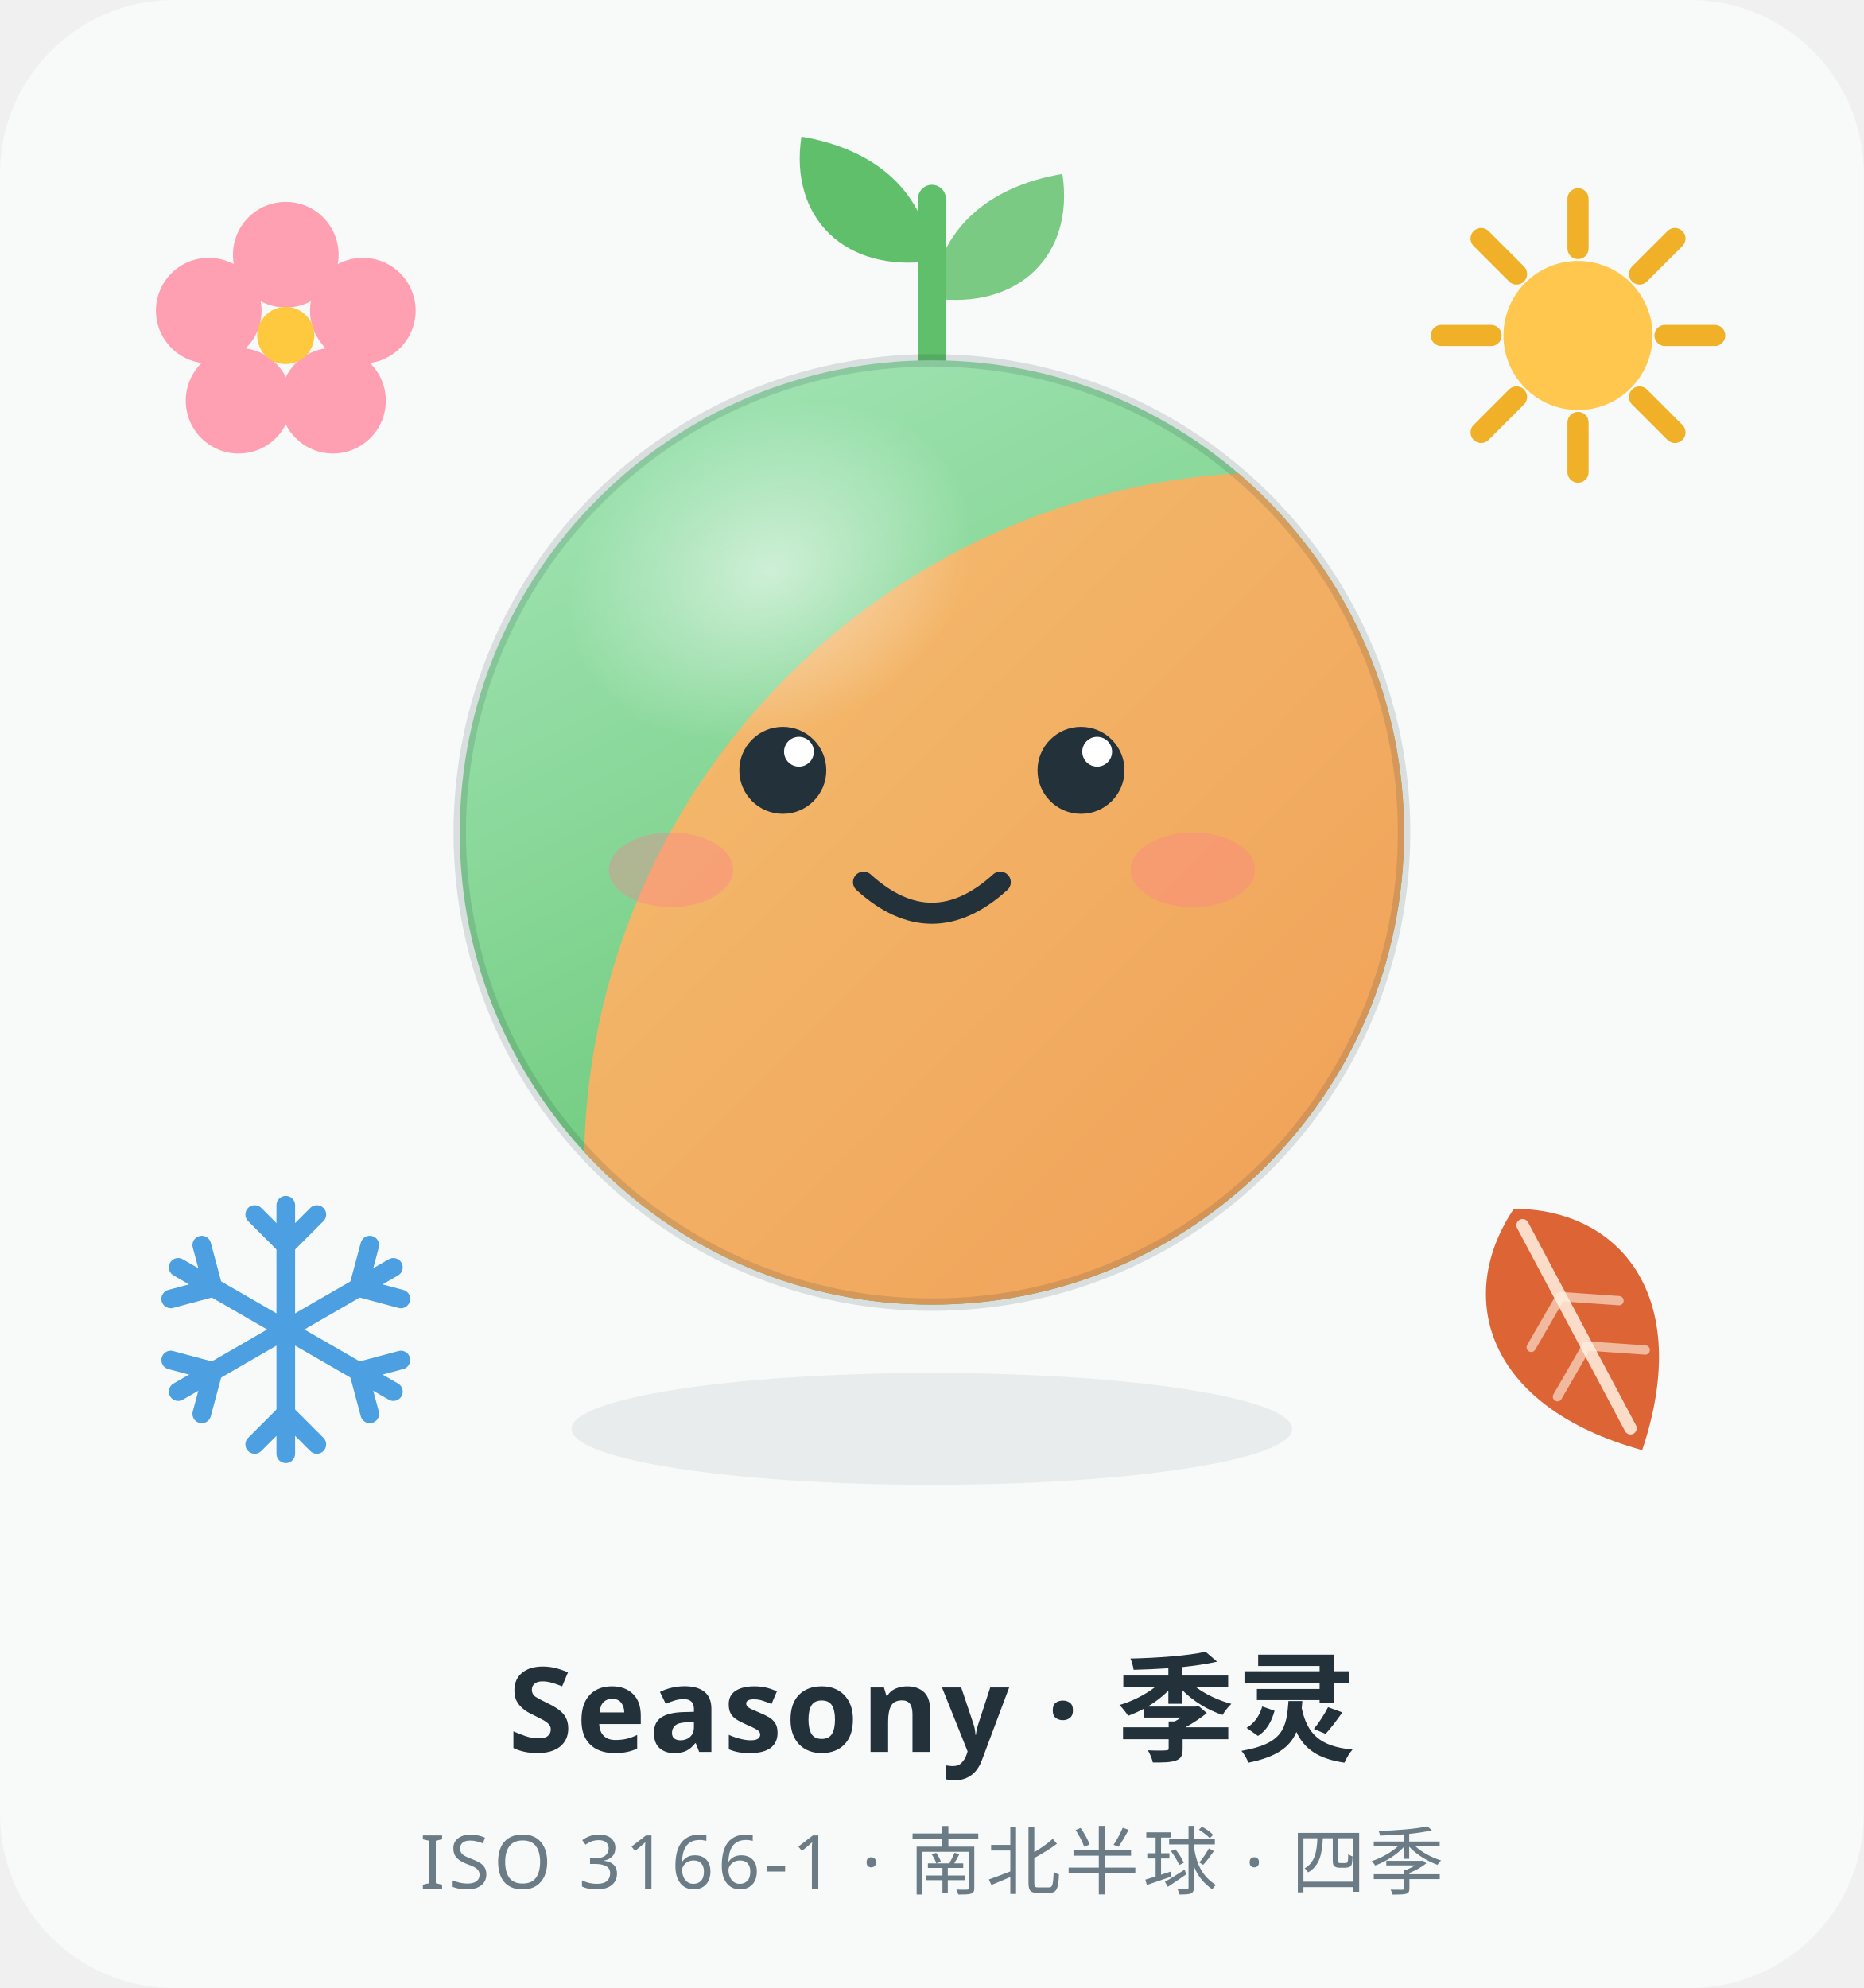
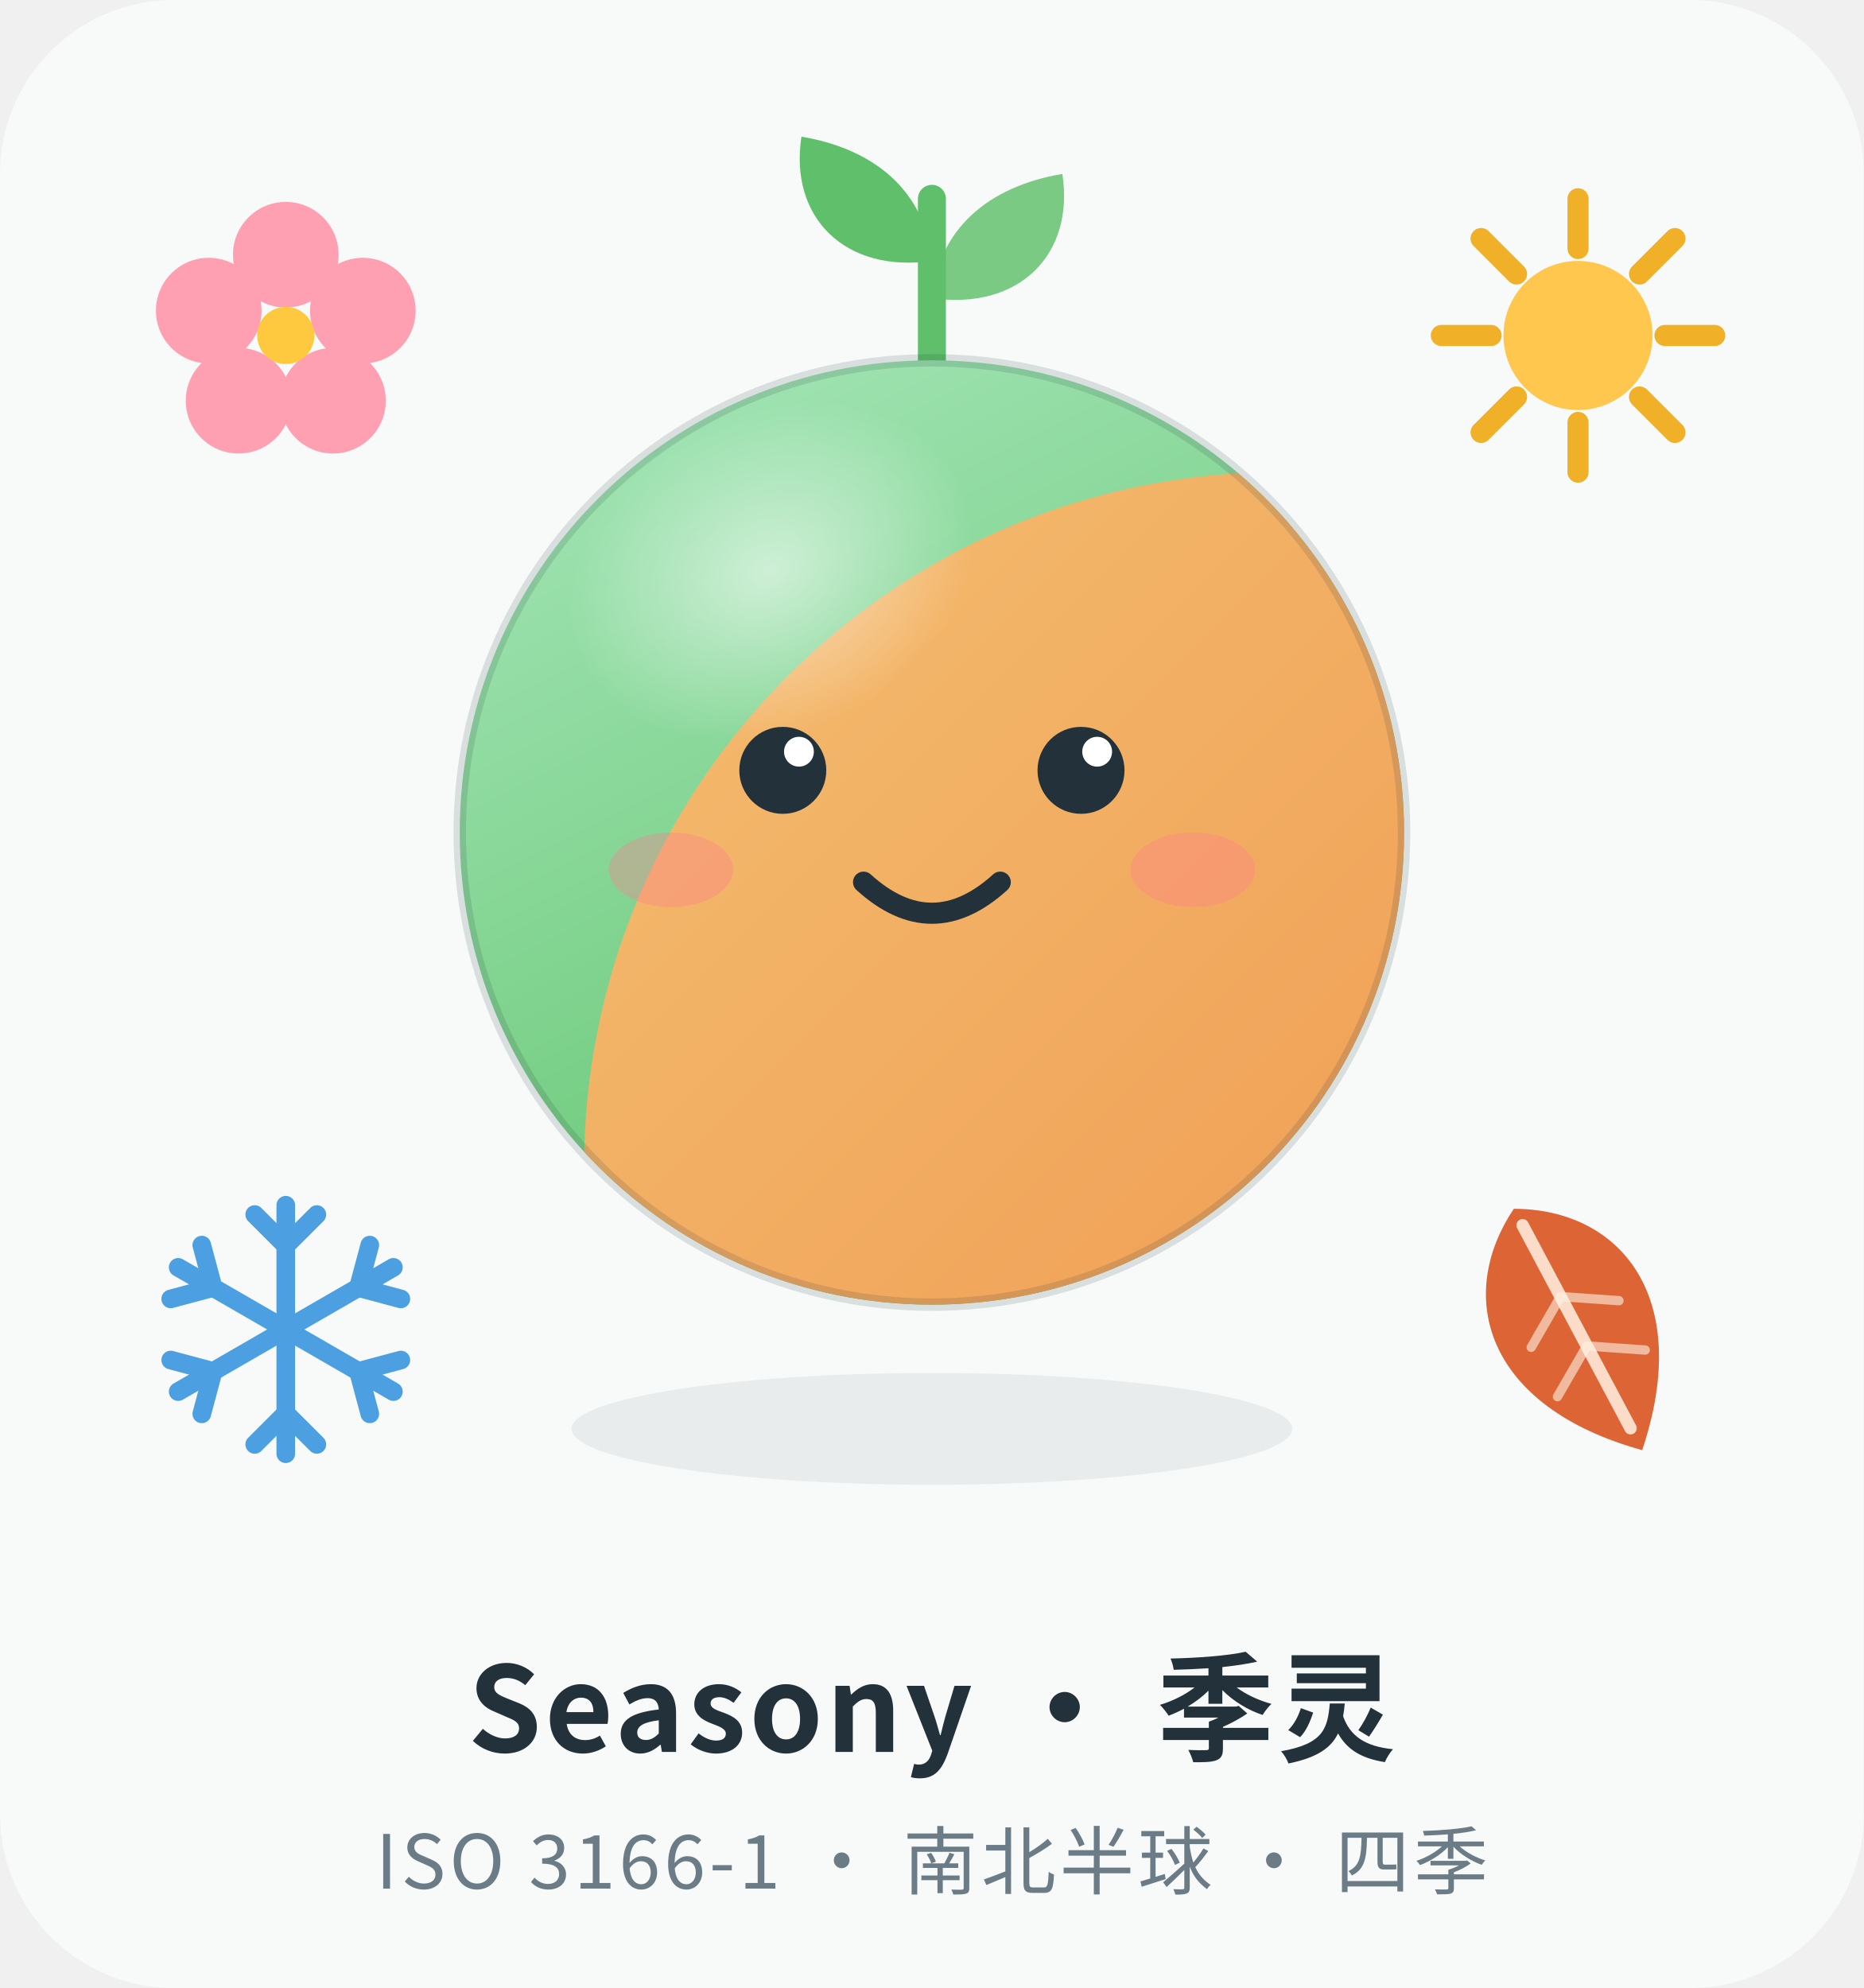
<svg xmlns="http://www.w3.org/2000/svg" viewBox="0 0 300 320" width="300" height="320" role="img" aria-labelledby="seasony-title seasony-desc">
  <defs>
    <linearGradient id="g-spring" x1="0" y1="0" x2="0.5" y2="1">
      <stop offset="0" stop-color="#A8E7BC" />
      <stop offset="1" stop-color="#62C46D" />
    </linearGradient>
    <linearGradient id="g-autumn" x1="1" y1="1" x2="0.1" y2="0.1">
      <stop offset="0" stop-color="#EE8A44" />
      <stop offset="1" stop-color="#F3B96C" />
    </linearGradient>
    <radialGradient id="g-gloss" cx="50%" cy="50%" r="50%">
      <stop offset="0" stop-color="#FFFFFF" stop-opacity=".55" />
      <stop offset="1" stop-color="#FFFFFF" stop-opacity="0" />
    </radialGradient>
    <clipPath id="clip-body">
      <circle cx="150" cy="134" r="76" />
    </clipPath>
    <g id="flake-arm" fill="none">
      <line x1="0" y1="0" x2="0" y2="-20" />
      <path d="M0 -13.5 L 5 -18.5 M 0 -13.5 L -5 -18.5" />
    </g>
  </defs>
  <rect x="0" y="0" width="300" height="320" rx="28" fill="#F7FAF9" />
  <g id="emblem-spring" transform="translate(46 54)">
    <g fill="#FF9FB2">
      <circle cx="0" cy="-13" r="8.5" />
      <circle cx="12.4" cy="-4" r="8.5" />
      <circle cx="7.6" cy="10.5" r="8.5" />
      <circle cx="-7.6" cy="10.5" r="8.5" />
      <circle cx="-12.4" cy="-4" r="8.5" />
    </g>
    <circle cx="0" cy="0" r="4.6" fill="#FFC93F" />
  </g>
  <g id="emblem-summer" transform="translate(254 54)">
    <g stroke="#F0B028" stroke-width="3.4" stroke-linecap="round">
      <line x1="0" y1="-22" x2="0" y2="-14" />
      <line x1="0" y1="14" x2="0" y2="22" />
      <line x1="-22" y1="0" x2="-14" y2="0" />
      <line x1="14" y1="0" x2="22" y2="0" />
      <line x1="-15.6" y1="-15.6" x2="-9.9" y2="-9.9" />
      <line x1="9.9" y1="9.9" x2="15.6" y2="15.6" />
      <line x1="15.6" y1="-15.6" x2="9.9" y2="-9.9" />
      <line x1="-9.9" y1="9.9" x2="-15.6" y2="15.6" />
    </g>
    <circle cx="0" cy="0" r="12" fill="#FFC74D" />
  </g>
  <g id="emblem-autumn" transform="translate(254 214) rotate(-28)">
    <path d="M0 -22 C 15 -14 19 4 0 22 C -19 4 -15 -14 0 -22 Z" fill="#DD6535" />
    <path d="M0 -19 L 0 18" stroke="#FFF1E3" stroke-width="2" stroke-linecap="round" opacity=".85" />
    <path d="M0 -6 L 8 -1 M 0 3 L 8 8 M 0 -6 L -8 -1 M 0 3 L -8 8" stroke="#FFF1E3" stroke-width="1.5" stroke-linecap="round" opacity=".6" />
  </g>
  <g id="emblem-winter" transform="translate(46 214)" stroke="#4C9FE0" stroke-width="3" stroke-linecap="round">
    <use href="#flake-arm" />
    <use href="#flake-arm" transform="rotate(60)" />
    <use href="#flake-arm" transform="rotate(120)" />
    <use href="#flake-arm" transform="rotate(180)" />
    <use href="#flake-arm" transform="rotate(240)" />
    <use href="#flake-arm" transform="rotate(300)" />
  </g>
  <path d="M150 60 C 150 46 150 40 150 32" fill="none" stroke="#5FBF6A" stroke-width="4.5" stroke-linecap="round" />
  <path d="M150 42 C 136 44 127 35 129 22 C 141 24 149 31 150 42 Z" fill="#5FBF6A" />
  <path d="M150 48 C 164 50 173 41 171 28 C 159 30 151 37 150 48 Z" fill="#5FBF6A" opacity=".82" />
  <ellipse cx="150" cy="230" rx="58" ry="9" fill="#22313A" opacity=".07" />
  <circle cx="150" cy="134" r="76" fill="url(#g-spring)" />
  <g clip-path="url(#clip-body)">
    <circle cx="206" cy="188" r="112" fill="url(#g-autumn)" />
  </g>
  <circle cx="150" cy="134" r="76" fill="none" stroke="#22313A" stroke-opacity=".14" stroke-width="2" />
  <ellipse cx="124" cy="92" rx="34" ry="26" fill="url(#g-gloss)" transform="rotate(-24 124 92)" />
  <g fill="#22313A">
    <circle cx="126" cy="124" r="7" />
    <circle cx="174" cy="124" r="7" />
  </g>
  <g fill="#FFFFFF">
    <circle cx="128.6" cy="121" r="2.4" />
    <circle cx="176.6" cy="121" r="2.4" />
  </g>
  <g fill="#FF7A90" opacity=".35">
    <ellipse cx="108" cy="140" rx="10" ry="6" />
    <ellipse cx="192" cy="140" rx="10" ry="6" />
  </g>
  <path d="M139 142 Q150 152 161 142" fill="none" stroke="#22313A" stroke-width="3.4" stroke-linecap="round" />
-   <text x="150" y="282" text-anchor="middle" font-family="PingFang SC, Hiragino Sans GB, Microsoft YaHei, Source Han Sans SC, sans-serif" font-size="19" font-weight="600" fill="#22313A" letter-spacing="0.5">Seasony · 季灵</text>
-   <text x="150" y="304" text-anchor="middle" font-family="PingFang SC, Hiragino Sans GB, Microsoft YaHei, Source Han Sans SC, sans-serif" font-size="12" fill="#6B7C86" letter-spacing="0.6">ISO 3166-1 · 南北半球 · 四季</text>
+   <text x="150" y="282" text-anchor="middle" font-family="Noto Sans SC, Source Han Sans SC, Noto Sans CJK SC, sans-serif" font-size="19" font-weight="600" fill="#22313A" letter-spacing="0.5">Seasony · 季灵</text>
+   <text x="150" y="304" text-anchor="middle" font-family="Noto Sans SC, Source Han Sans SC, Noto Sans CJK SC, sans-serif" font-size="12" fill="#6B7C86" letter-spacing="0.6">ISO 3166-1 · 南北半球 · 四季</text>
</svg>
